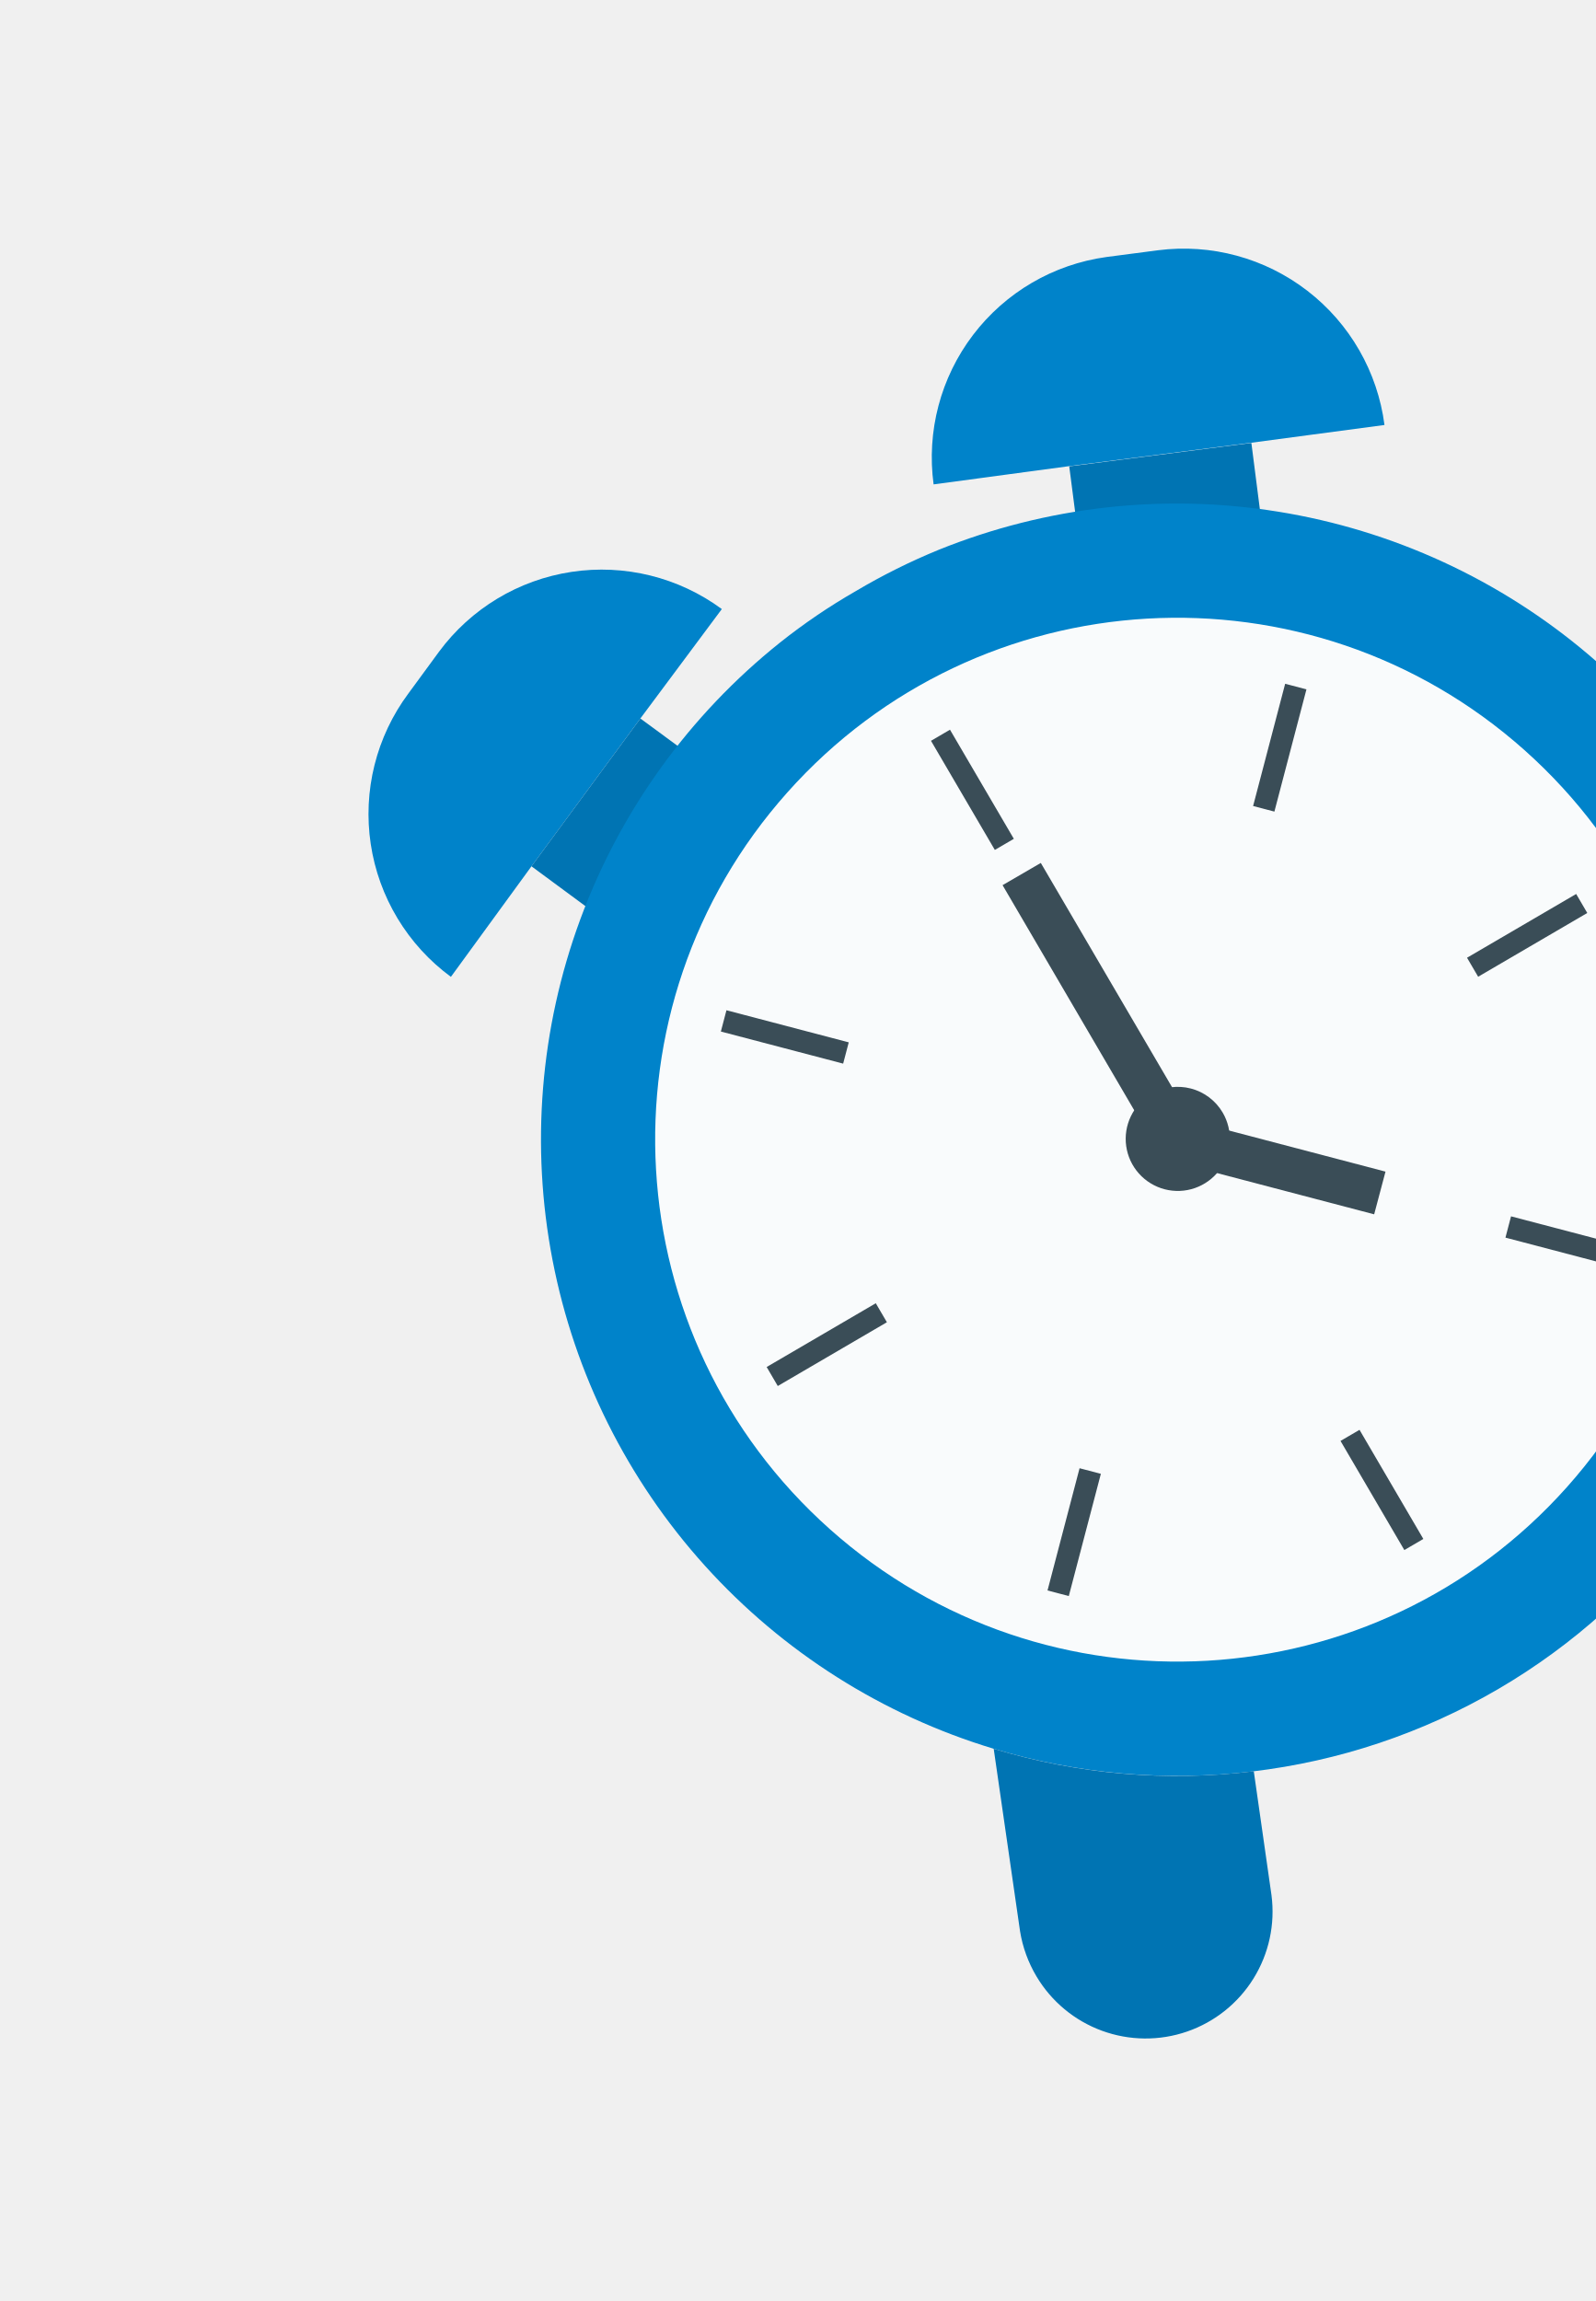
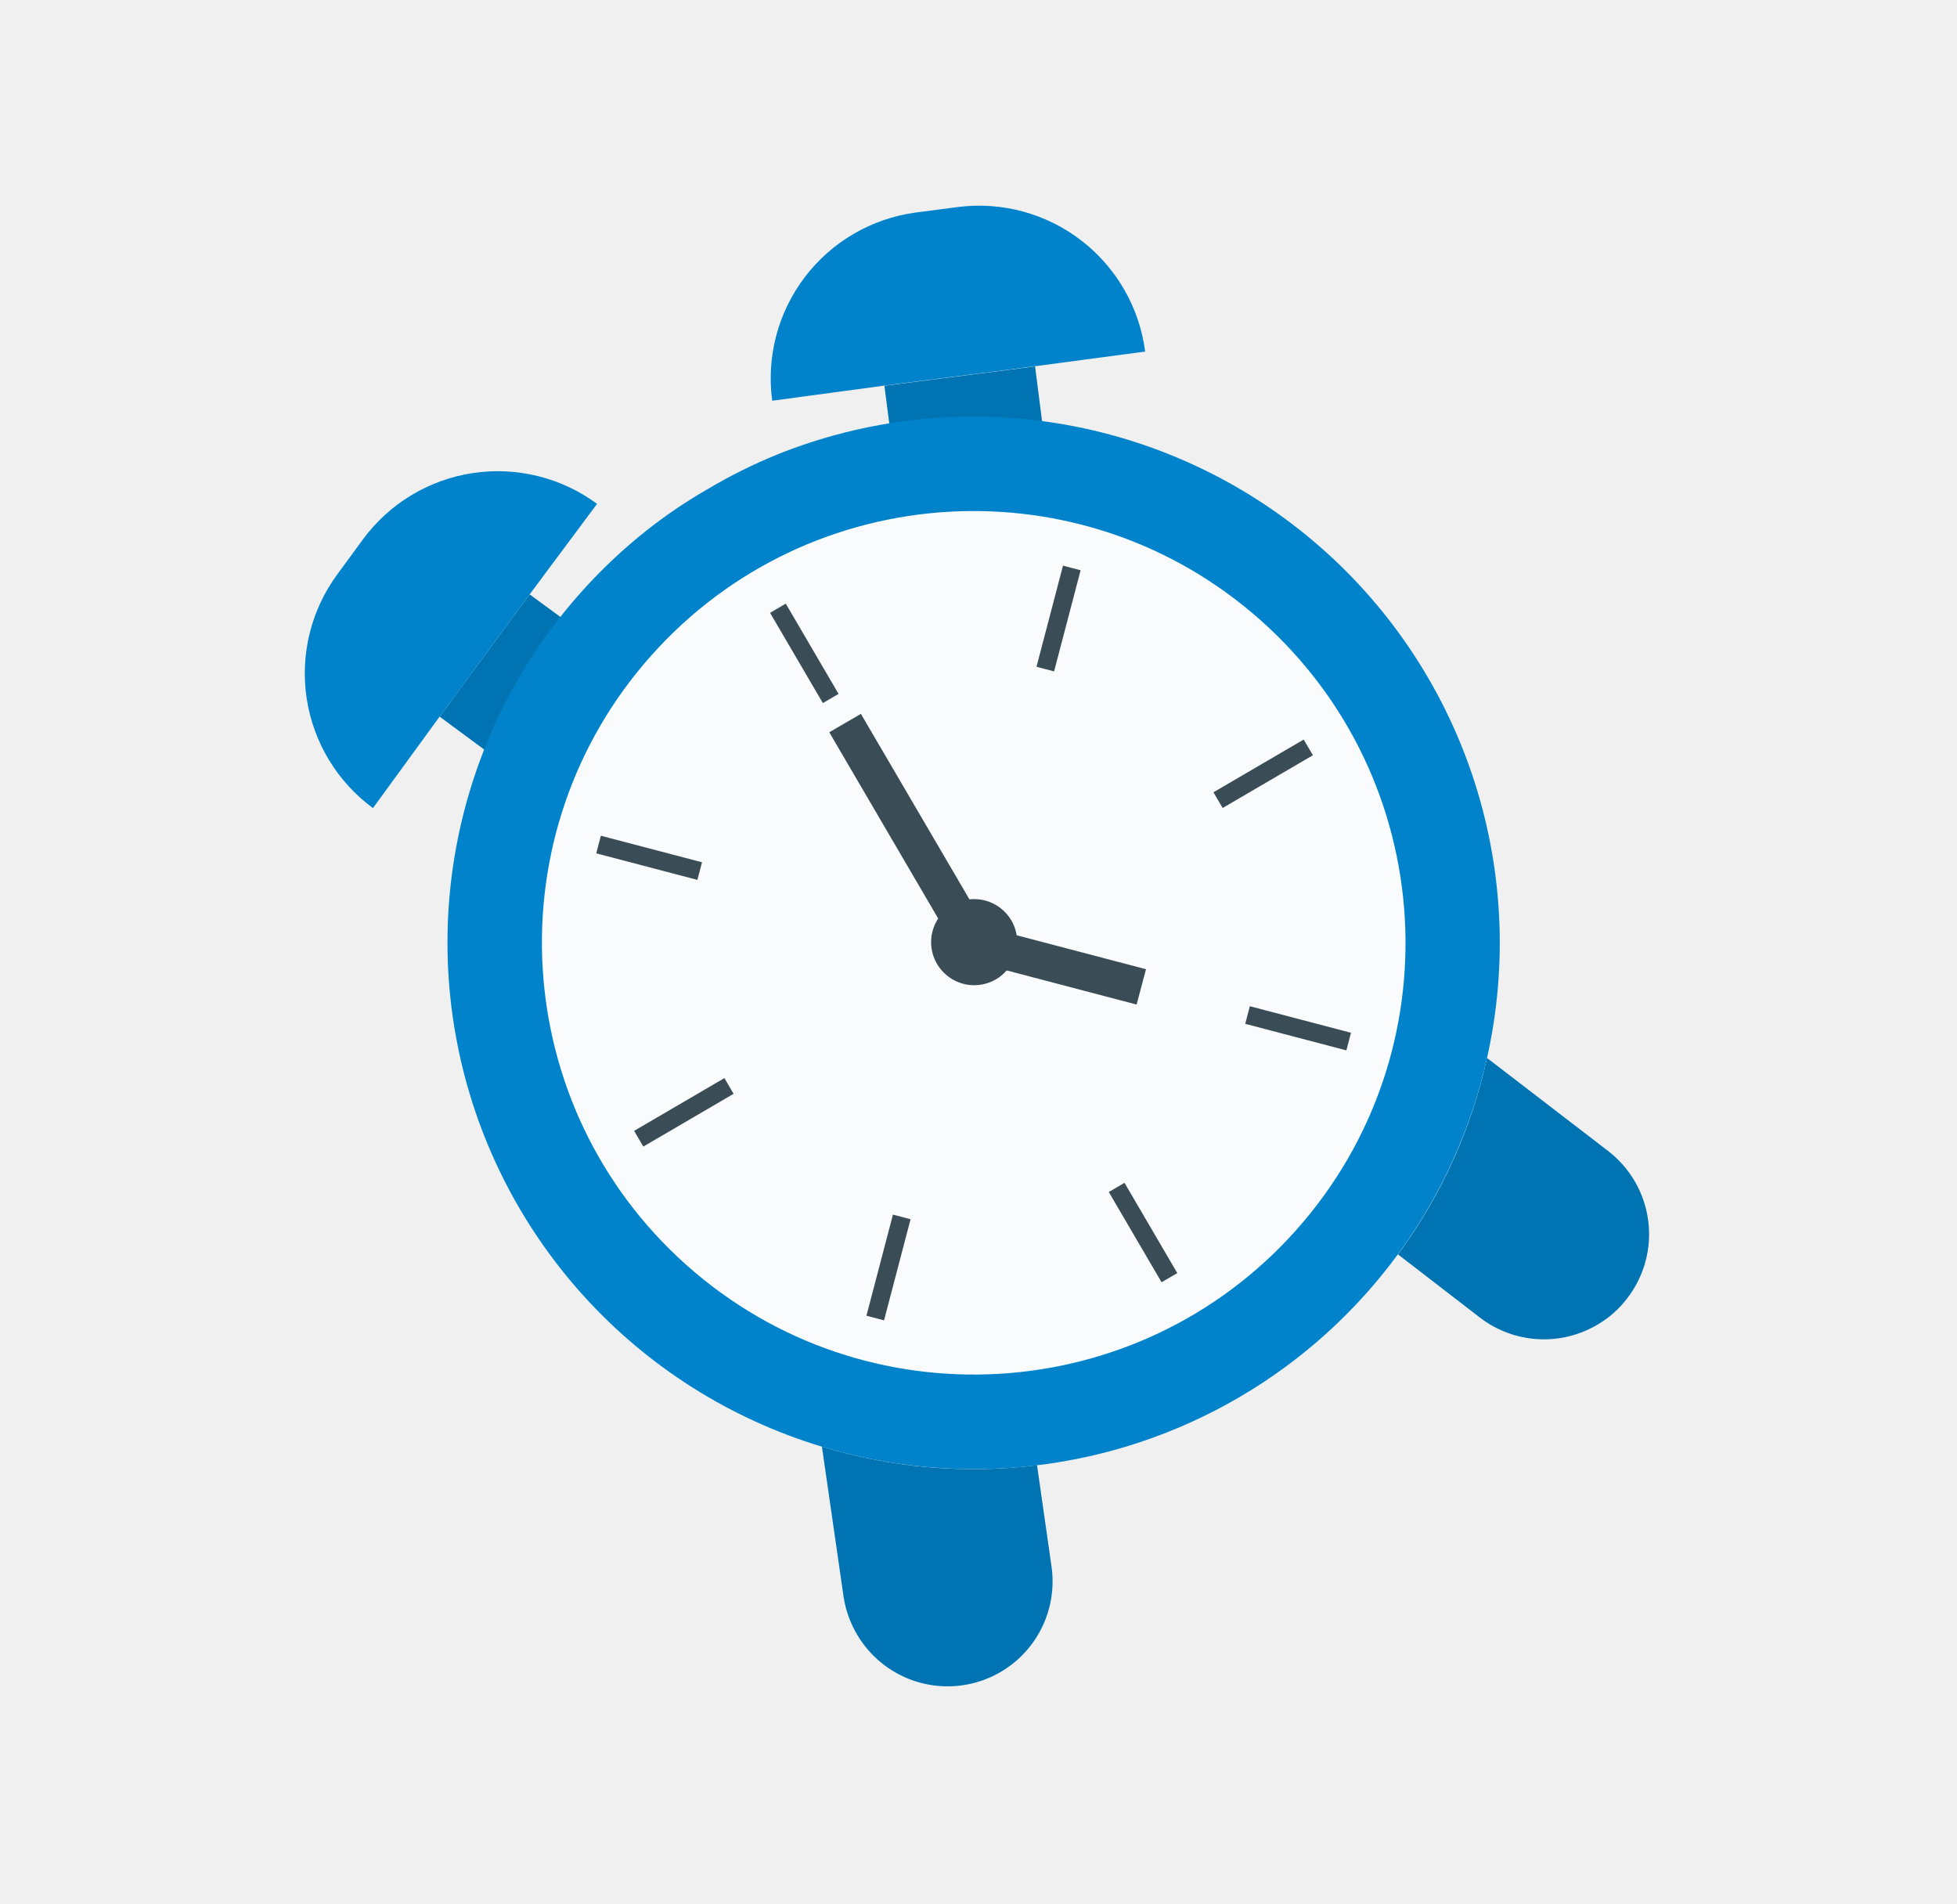
- <svg xmlns="http://www.w3.org/2000/svg" width="172" height="248" viewBox="0 0 172 248" fill="none">
+ <svg xmlns="http://www.w3.org/2000/svg" width="255" height="248" viewBox="0 0 255 248" fill="none">
  <g clip-path="url(#clip0)">
-     <path d="M77.797 65.644L69.017 77.438L57.281 93.368L48.597 105.284C46.285 103.584 44.331 101.445 42.849 98.988C41.366 96.531 40.383 93.806 39.957 90.969C39.531 88.132 39.669 85.239 40.364 82.456C41.06 79.674 42.298 77.056 44.008 74.753L47.311 70.248C50.743 65.598 55.882 62.5 61.598 61.637C67.315 60.774 73.141 62.215 77.797 65.644Z" fill="#0083CA" />
-     <path d="M69.017 77.438L81.915 86.921C79.601 89.284 77.454 91.804 75.489 94.464C73.51 97.134 71.73 99.946 70.164 102.877L57.28 93.368L69.017 77.438Z" fill="#0074B3" />
-     <path d="M100.621 52.208L115.11 50.256L134.741 47.732L149.216 45.805C148.472 40.075 145.485 34.873 140.909 31.343C136.333 27.812 130.543 26.24 124.811 26.973L119.247 27.701C113.529 28.489 108.359 31.512 104.868 36.105C101.376 40.699 99.849 46.489 100.621 52.208Z" fill="#0083CA" />
+     <path d="M77.797 65.644L69.017 77.437L57.28 93.368L48.597 105.284C46.285 103.584 44.331 101.444 42.849 98.987C41.366 96.531 40.383 93.806 39.957 90.969C39.53 88.132 39.669 85.239 40.364 82.456C41.059 79.673 42.298 77.055 44.008 74.752L47.311 70.248C50.742 65.597 55.881 62.5 61.598 61.636C67.314 60.773 73.141 62.214 77.797 65.644Z" fill="#0083CA" />
+     <path d="M69.016 77.437L81.915 86.921C79.601 89.283 77.454 91.804 75.489 94.463C73.509 97.133 71.73 99.945 70.164 102.876L57.28 93.367L69.016 77.437Z" fill="#0074B3" />
+     <path d="M100.621 52.208L115.11 50.256L134.741 47.732L149.216 45.805C148.472 40.075 145.485 34.873 140.909 31.342C136.333 27.812 130.543 26.24 124.811 26.973L119.247 27.7C113.529 28.489 108.359 31.511 104.868 36.105C101.376 40.699 99.849 46.489 100.621 52.208Z" fill="#0083CA" />
    <path d="M115.24 50.264L117.296 66.144C120.478 65.257 123.718 64.595 126.993 64.162C130.279 63.748 133.59 63.562 136.902 63.605L134.87 47.74L115.24 50.264Z" fill="#0074B3" />
-     <path d="M101.157 59.263C112.752 54.579 125.41 53.156 137.758 55.148C150.107 57.14 161.677 62.471 171.215 70.564C180.753 78.657 187.896 89.204 191.87 101.062C195.844 112.92 196.498 125.638 193.762 137.839C191.71 147.032 187.783 155.702 182.228 163.308C176.673 170.914 169.608 177.292 161.475 182.044C153.342 186.797 144.316 189.821 134.96 190.928C125.604 192.036 116.119 191.202 107.098 188.48C95.126 184.867 84.368 178.05 75.988 168.768C67.608 159.486 61.924 148.091 59.552 135.815C57.18 123.539 58.209 110.85 62.529 99.12C66.849 87.389 74.294 77.064 84.061 69.26C86.645 67.203 89.382 65.345 92.247 63.702C95.105 62.007 98.083 60.523 101.157 59.263Z" fill="#0083CA" />
-     <path d="M135.129 190.906L137.038 204.263C137.446 207.385 136.764 210.552 135.107 213.229C133.45 215.906 130.92 217.93 127.943 218.958C124.967 219.986 121.727 219.956 118.769 218.873C115.811 217.79 113.318 215.72 111.708 213.013C110.818 211.518 110.217 209.869 109.939 208.151L107.098 188.48C116.171 191.235 125.719 192.061 135.129 190.906Z" fill="#0074B3" />
-     <path d="M164.298 80.841C141.093 60.17 105.527 62.213 84.86 85.405C64.193 108.597 66.251 144.155 89.456 164.826C112.662 185.498 148.227 183.454 168.894 160.263C189.561 137.071 187.503 101.513 164.298 80.841Z" fill="#F9FBFC" />
-     <path d="M100.34 79.844L107.221 91.604L109.268 90.407L102.387 78.647L100.34 79.844Z" fill="#3A4D57" />
-     <path d="M144.477 155.302L151.356 167.063L153.404 165.867L146.525 154.106L144.477 155.302Z" fill="#3A4D57" />
-     <path d="M82.629 147.335L83.826 149.383L95.587 142.51L94.39 140.463L82.629 147.335Z" fill="#3A4D57" />
-     <path d="M158.113 103.224L159.311 105.272L171.072 98.4L169.875 96.352L158.113 103.224Z" fill="#3A4D57" />
-     <path d="M78.295 108.884L77.693 111.178L90.873 114.637L91.475 112.344L78.295 108.884Z" fill="#3A4D57" />
+     <path d="M209.523 149.943C210.951 151.039 212.149 152.406 213.048 153.965C213.947 155.524 214.53 157.246 214.763 159.03C214.996 160.815 214.874 162.628 214.405 164.365C213.935 166.102 213.128 167.729 212.028 169.154C210.961 170.563 209.621 171.743 208.088 172.622C205.74 173.997 203.035 174.64 200.319 174.47C197.602 174.299 194.998 173.323 192.839 171.665L182.16 163.43C187.778 155.806 191.73 147.087 193.762 137.838L209.523 149.943Z" fill="#0074B3" />
+     <path d="M101.157 59.263C112.752 54.579 125.409 53.156 137.758 55.148C150.107 57.14 161.676 62.471 171.214 70.564C180.752 78.657 187.895 89.204 191.87 101.062C195.844 112.92 196.498 125.638 193.762 137.839C191.709 147.032 187.783 155.702 182.228 163.308C176.672 170.913 169.608 177.292 161.475 182.044C153.342 186.796 144.315 189.821 134.959 190.928C125.603 192.035 116.119 191.202 107.098 188.48C95.126 184.866 84.368 178.05 75.987 168.768C67.607 159.486 61.924 148.091 59.552 135.815C57.18 123.539 58.209 110.85 62.529 99.12C66.849 87.389 74.294 77.064 84.06 69.26C86.644 67.203 89.381 65.345 92.247 63.702C95.105 62.007 98.082 60.523 101.157 59.263Z" fill="#0083CA" />
+     <path d="M135.129 190.905L137.038 204.262C137.446 207.385 136.763 210.552 135.106 213.229C133.45 215.906 130.92 217.929 127.943 218.957C124.967 219.985 121.726 219.955 118.769 218.872C115.811 217.789 113.317 215.72 111.708 213.012C110.818 211.517 110.217 209.868 109.938 208.15L107.098 188.479C116.171 191.234 125.719 192.06 135.129 190.905Z" fill="#0074B3" />
+     <path d="M164.298 80.841C141.093 60.17 105.527 62.213 84.86 85.405C64.193 108.597 66.251 144.155 89.456 164.826C112.662 185.497 148.227 183.454 168.894 160.262C189.561 137.07 187.503 101.512 164.298 80.841Z" fill="#F9FBFC" />
+     <path d="M100.34 79.843L107.221 91.603L109.268 90.407L102.387 78.647L100.34 79.843Z" fill="#3A4D57" />
+     <path d="M144.477 155.301L151.355 167.062L153.403 165.866L146.525 154.105L144.477 155.301Z" fill="#3A4D57" />
+     <path d="M82.628 147.334L83.826 149.382L95.587 142.509L94.39 140.462L82.628 147.334Z" fill="#3A4D57" />
+     <path d="M158.113 103.224L159.311 105.271L171.072 98.399L169.874 96.352L158.113 103.224Z" fill="#3A4D57" />
+     <path d="M78.294 108.884L77.693 111.178L90.873 114.637L91.474 112.343L78.294 108.884Z" fill="#3A4D57" />
    <path d="M162.856 131.096L162.254 133.39L175.434 136.849L176.036 134.555L162.856 131.096Z" fill="#3A4D57" />
    <path d="M116.353 158.245L112.898 171.42L115.193 172.022L118.648 158.847L116.353 158.245Z" fill="#3A4D57" />
-     <path d="M138.511 73.697L135.056 86.872L137.351 87.474L140.806 74.299L138.511 73.697Z" fill="#3A4D57" />
-     <path d="M148.104 130.879L125.302 124.894L108.054 95.402L112.176 93.007L128.438 120.794L149.326 126.276L148.104 130.879Z" fill="#3A4D57" />
-     <path d="M131.782 119.92C132.342 120.877 132.605 121.979 132.539 123.086C132.473 124.193 132.08 125.255 131.41 126.139C130.741 127.022 129.824 127.687 128.776 128.051C127.729 128.414 126.597 128.458 125.523 128.178C124.45 127.899 123.484 127.307 122.746 126.479C122.008 125.651 121.533 124.623 121.379 123.525C121.225 122.426 121.4 121.307 121.882 120.309C122.364 119.31 123.131 118.477 124.087 117.915C124.723 117.54 125.427 117.294 126.159 117.192C126.891 117.09 127.635 117.133 128.35 117.32C129.065 117.506 129.736 117.832 130.325 118.278C130.914 118.724 131.409 119.282 131.782 119.92Z" fill="#3A4D57" />
+     <path d="M138.511 73.696L135.056 86.871L137.35 87.473L140.805 74.298L138.511 73.696Z" fill="#3A4D57" />
+     <path d="M148.104 130.879L125.302 124.893L108.054 95.401L112.176 93.006L128.438 120.793L149.326 126.275L148.104 130.879Z" fill="#3A4D57" />
+     <path d="M131.782 119.919C132.342 120.877 132.605 121.979 132.539 123.085C132.473 124.192 132.08 125.254 131.41 126.138C130.741 127.022 129.824 127.687 128.776 128.05C127.729 128.413 126.597 128.458 125.523 128.178C124.45 127.898 123.484 127.307 122.746 126.479C122.008 125.65 121.533 124.622 121.379 123.524C121.225 122.426 121.4 121.307 121.882 120.308C122.364 119.31 123.131 118.477 124.087 117.914C124.723 117.539 125.427 117.294 126.159 117.192C126.891 117.09 127.635 117.133 128.35 117.319C129.065 117.506 129.736 117.831 130.325 118.277C130.914 118.723 131.409 119.281 131.782 119.919Z" fill="#3A4D57" />
  </g>
  <defs>
    <clipPath id="clip0">
      <rect width="174" height="193" fill="white" transform="translate(0 150.688) rotate(-60)" />
    </clipPath>
  </defs>
</svg>
